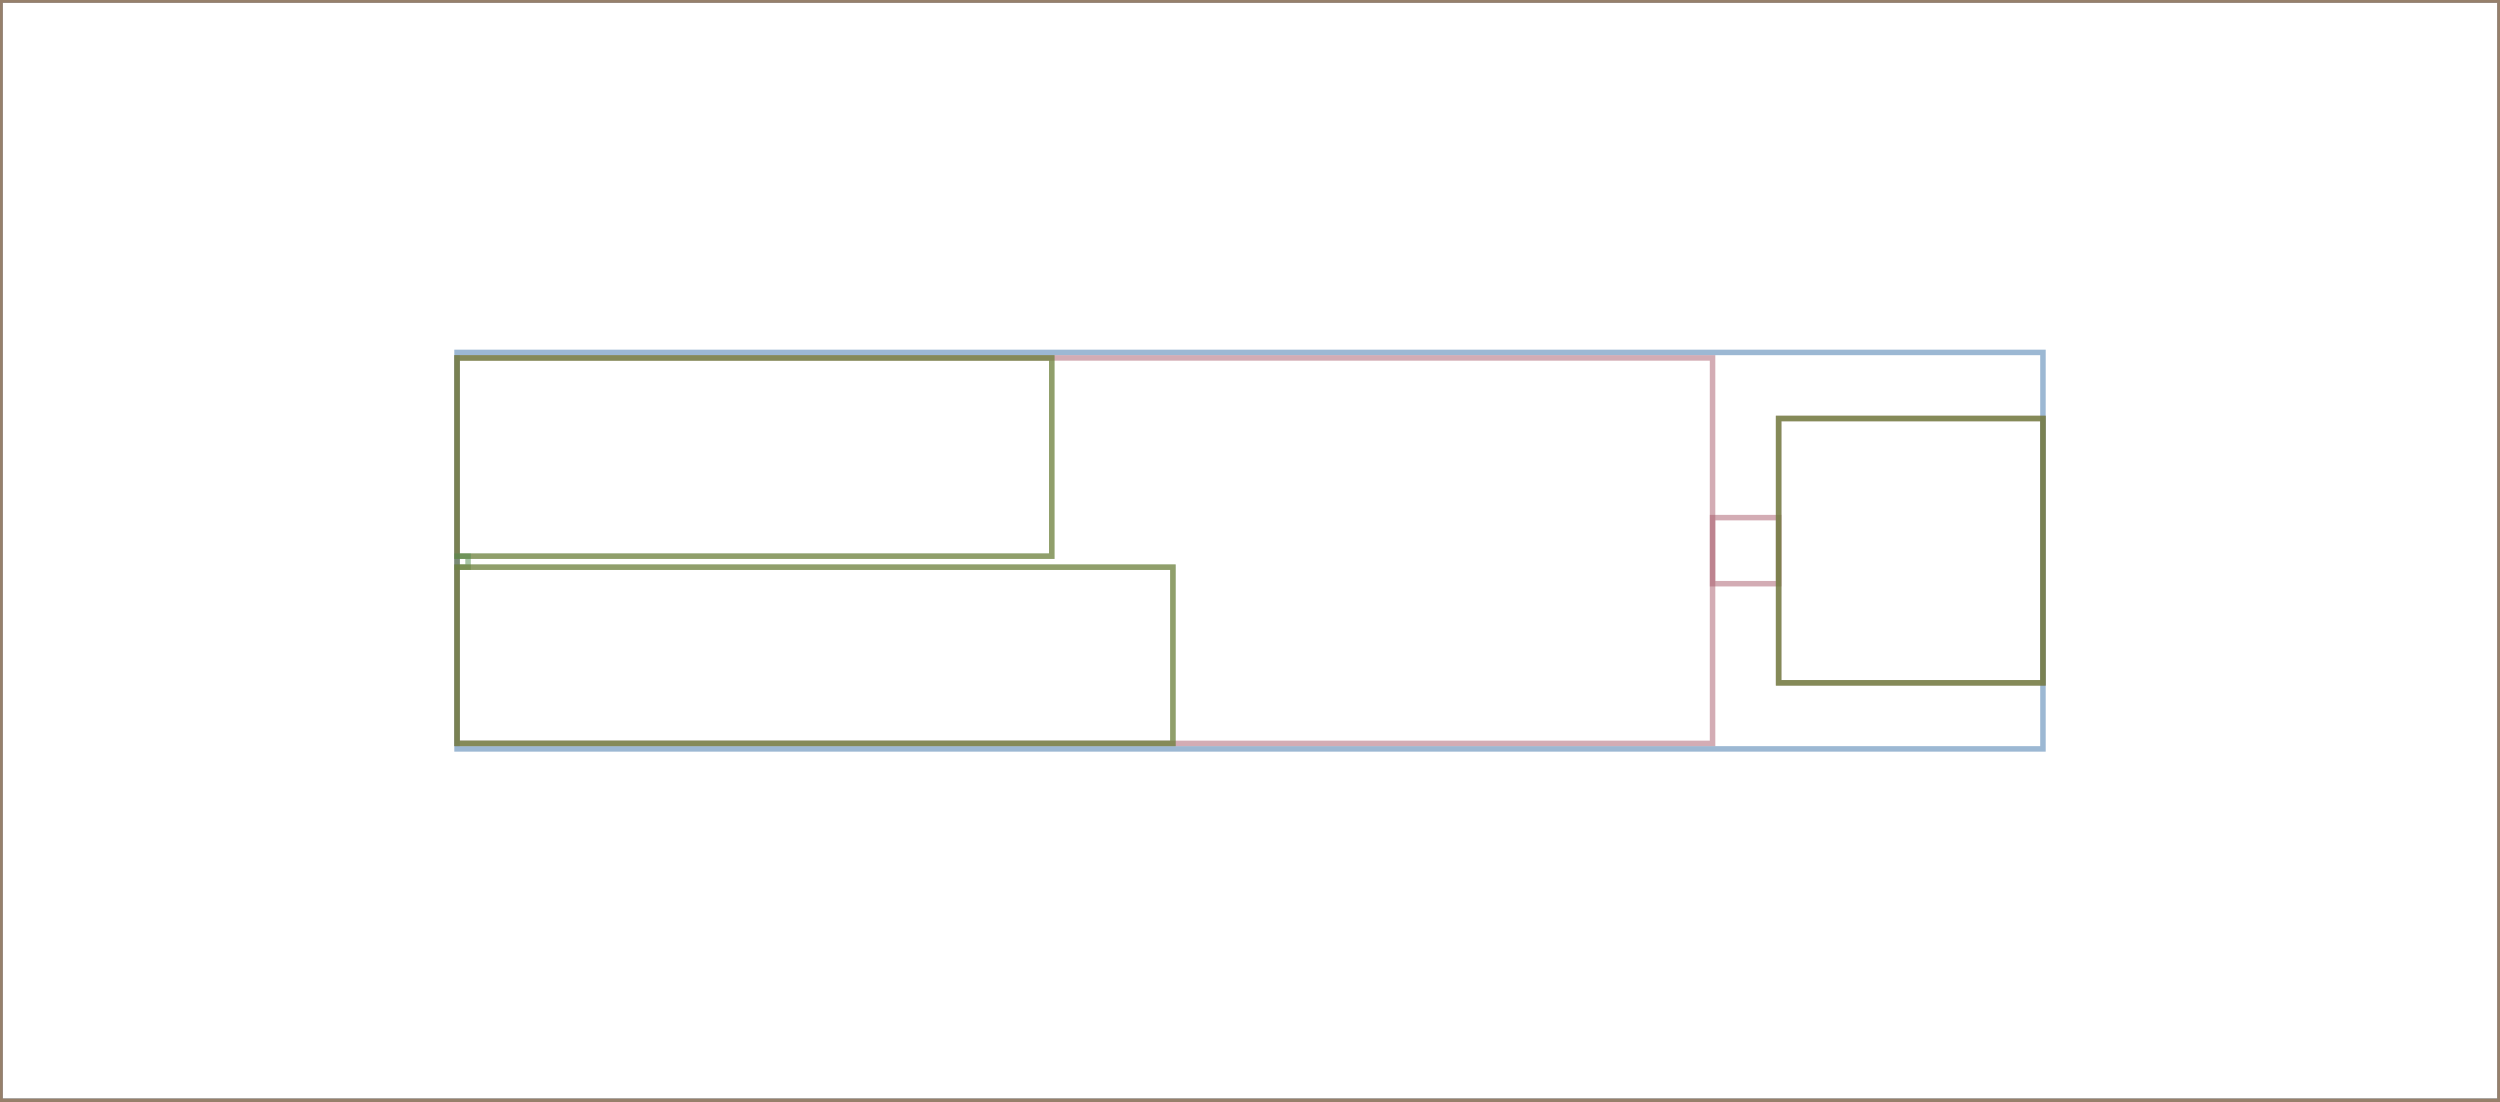
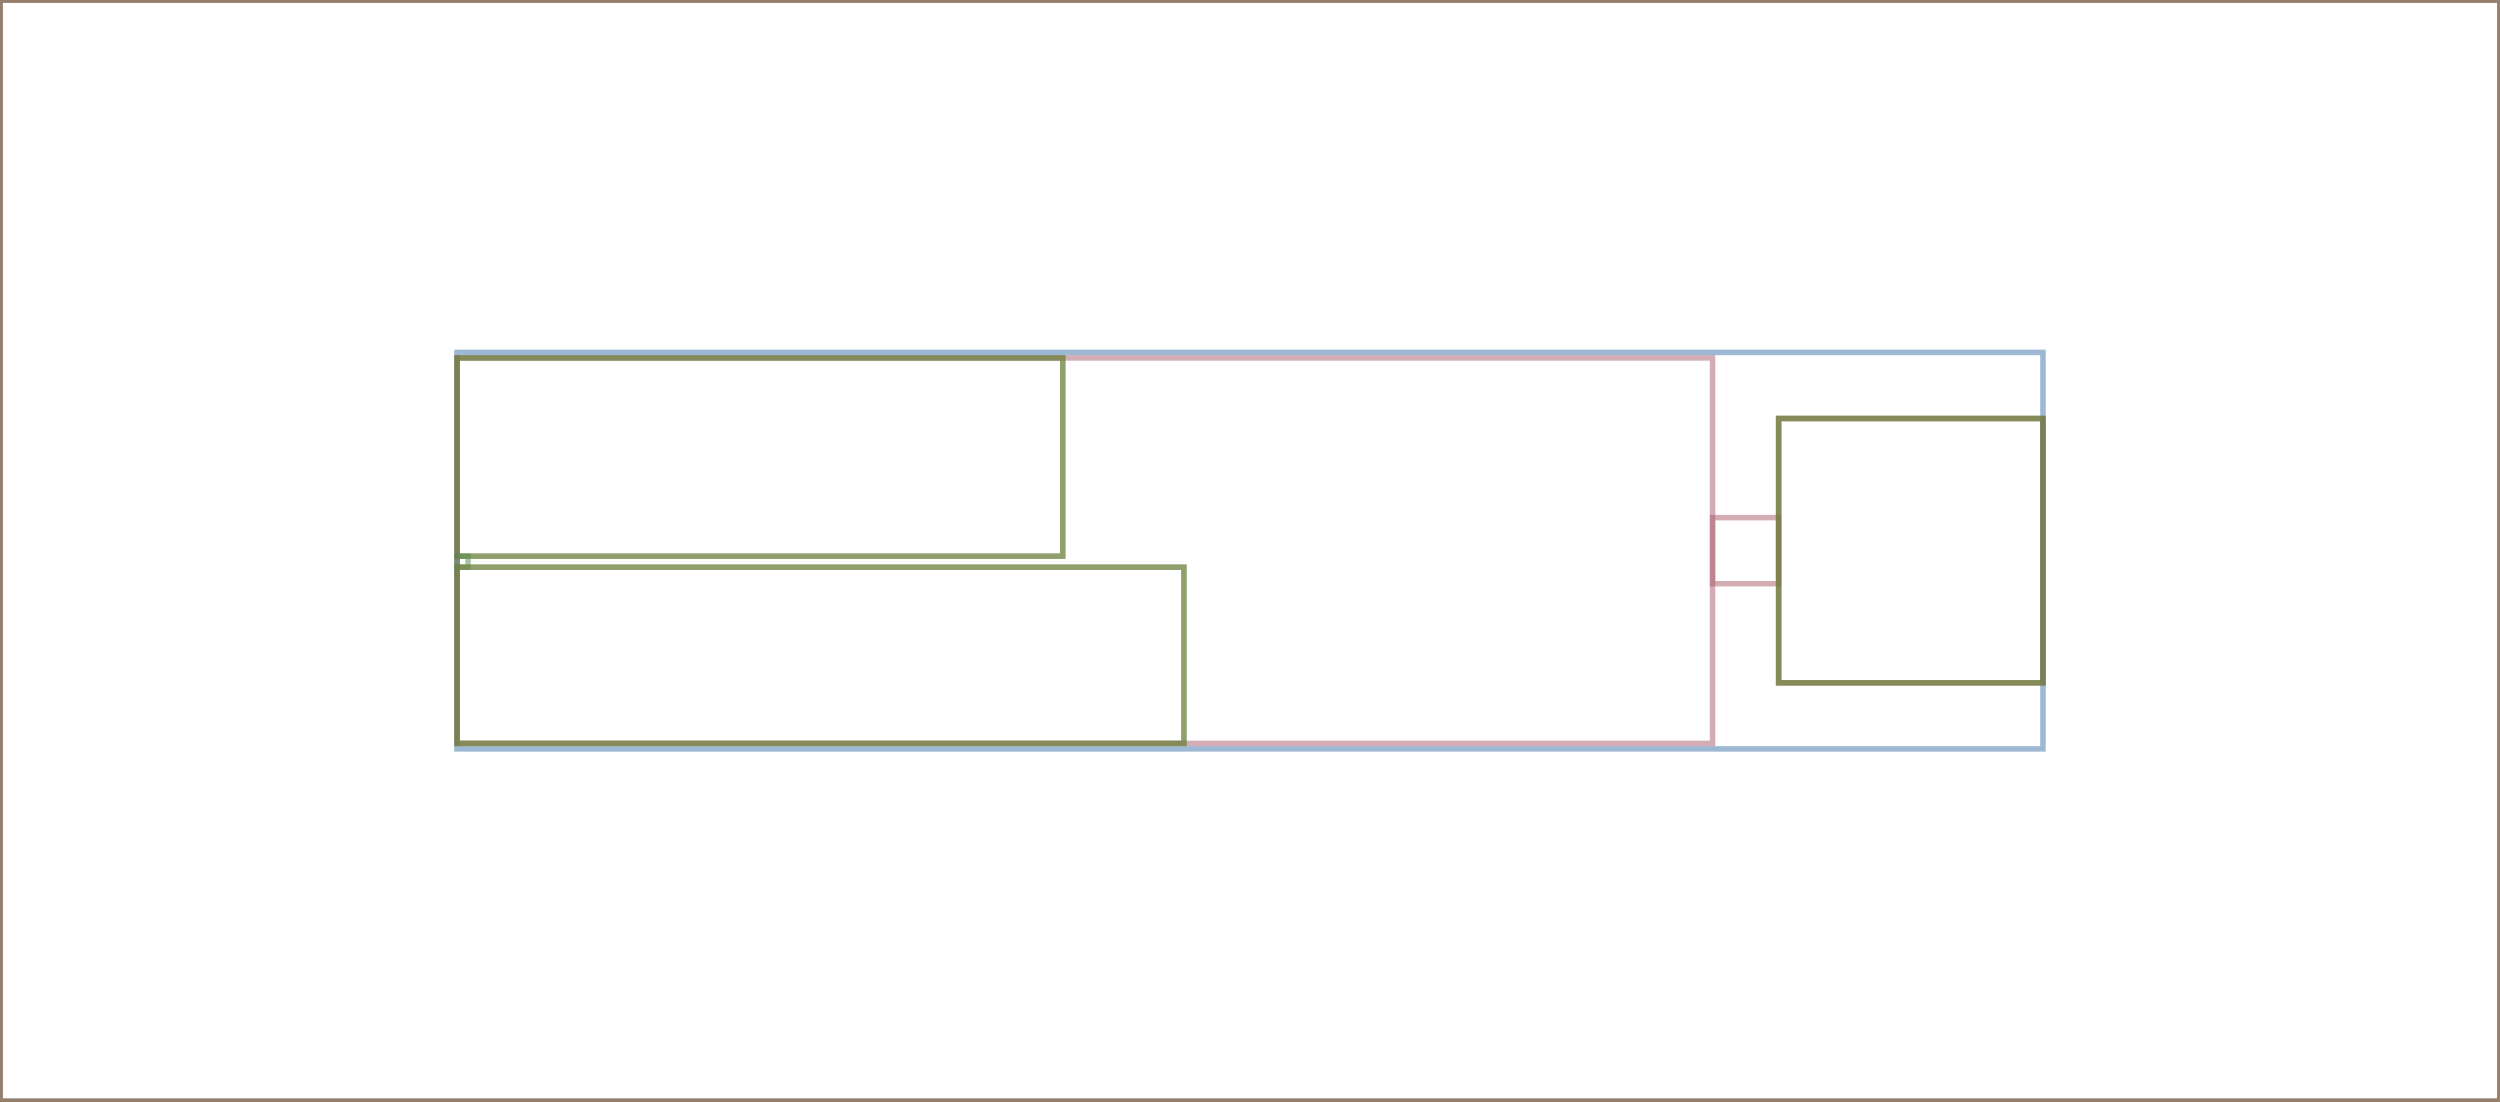
<svg xmlns="http://www.w3.org/2000/svg" viewBox="0 0 454 200" width="454" height="200" role="img" aria-label="CheckboxButton layout wireframe">
  <rect width="454" height="200" fill="#ffffff" />
  <g>
    <rect x="0" y="0" width="454" height="200" fill="none" fill-opacity="0" stroke="#5B6470" stroke-width="1" stroke-opacity="0.5" />
  </g>
  <g>
    <rect x="0" y="0" width="454" height="200" fill="none" fill-opacity="0" stroke="#2E7D6B" stroke-width="1" stroke-opacity="0.5" />
  </g>
  <g>
    <rect x="0" y="0" width="454" height="200" fill="none" fill-opacity="0" stroke="#8E6BA8" stroke-width="1" stroke-opacity="0.5" />
  </g>
  <g>
    <rect x="0" y="0" width="454" height="200" fill="none" fill-opacity="0" stroke="#B0813B" stroke-width="1" stroke-opacity="0.5" />
  </g>
  <g>
    <rect x="83" y="64" width="288" height="72" fill="none" fill-opacity="0" stroke="#3B72A8" stroke-width="1" stroke-opacity="0.5" />
  </g>
  <g>
    <rect x="83" y="65" width="228" height="70" fill="none" fill-opacity="0" stroke="#A85B6B" stroke-width="1" stroke-opacity="0.5" />
  </g>
  <g>
-     <rect x="83" y="65" width="108" height="36" fill="none" fill-opacity="0" stroke="#4F8A4A" stroke-width="1" stroke-opacity="0.5" />
+     <rect x="83" y="65" width="110" height="36" fill="none" fill-opacity="0" stroke="#4F8A4A" stroke-width="1" stroke-opacity="0.5" />
  </g>
  <g>
-     <rect x="83" y="65" width="108" height="36" fill="none" fill-opacity="0" stroke="#7A7A33" stroke-width="1" stroke-opacity="0.5" />
+     <rect x="83" y="65" width="110" height="36" fill="none" fill-opacity="0" stroke="#7A7A33" stroke-width="1" stroke-opacity="0.5" />
  </g>
  <g>
    <rect x="83" y="101" width="2" height="2" fill="none" fill-opacity="0" stroke="#4F8A4A" stroke-width="1" stroke-opacity="0.5" />
  </g>
  <g>
-     <rect x="83" y="103" width="130" height="32" fill="none" fill-opacity="0" stroke="#4F8A4A" stroke-width="1" stroke-opacity="0.5" />
+     <rect x="83" y="103" width="132" height="32" fill="none" fill-opacity="0" stroke="#4F8A4A" stroke-width="1" stroke-opacity="0.5" />
  </g>
  <g>
-     <rect x="83" y="103" width="130" height="32" fill="none" fill-opacity="0" stroke="#7A7A33" stroke-width="1" stroke-opacity="0.5" />
+     <rect x="83" y="103" width="132" height="32" fill="none" fill-opacity="0" stroke="#7A7A33" stroke-width="1" stroke-opacity="0.5" />
  </g>
  <g>
    <rect x="311" y="94" width="12" height="12" fill="none" fill-opacity="0" stroke="#A85B6B" stroke-width="1" stroke-opacity="0.5" />
  </g>
  <g>
    <rect x="323" y="76" width="48" height="48" fill="none" fill-opacity="0" stroke="#A85B6B" stroke-width="1" stroke-opacity="0.5" />
  </g>
  <g>
    <rect x="323" y="76" width="48" height="48" fill="none" fill-opacity="0" stroke="#4F8A4A" stroke-width="1" stroke-opacity="0.5" />
  </g>
  <g>
    <rect x="323" y="76" width="48" height="48" fill="none" fill-opacity="0" stroke="#7A7A33" stroke-width="1" stroke-opacity="0.5" />
  </g>
</svg>
